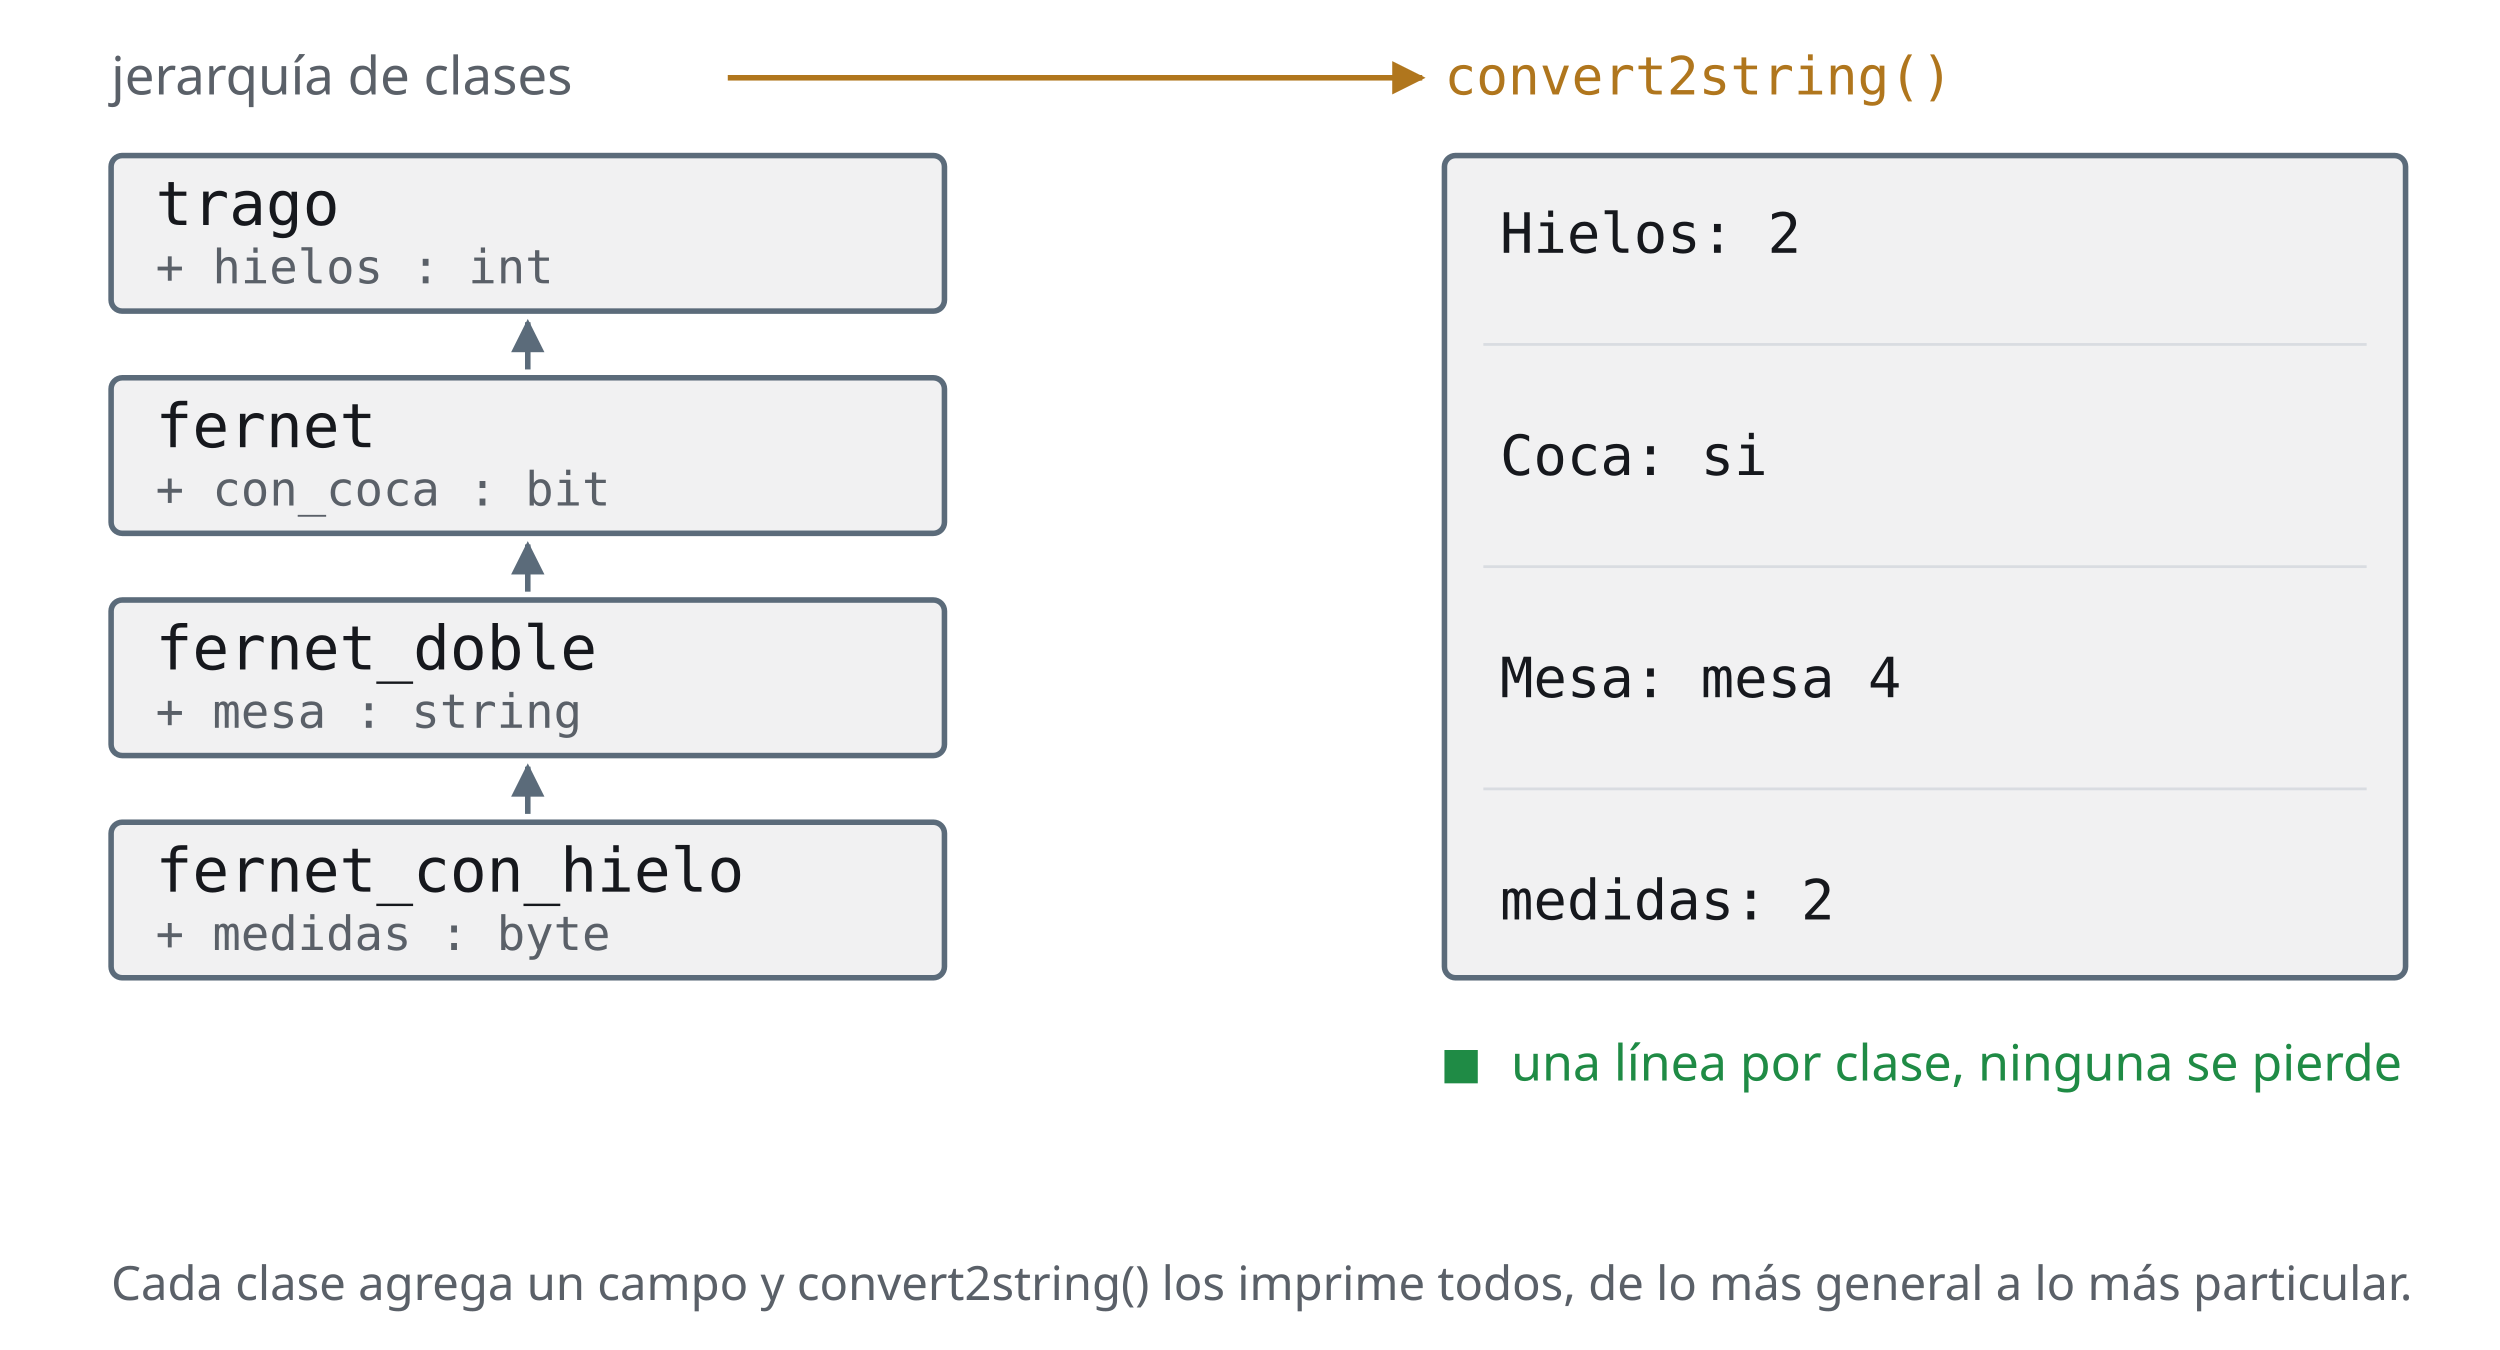
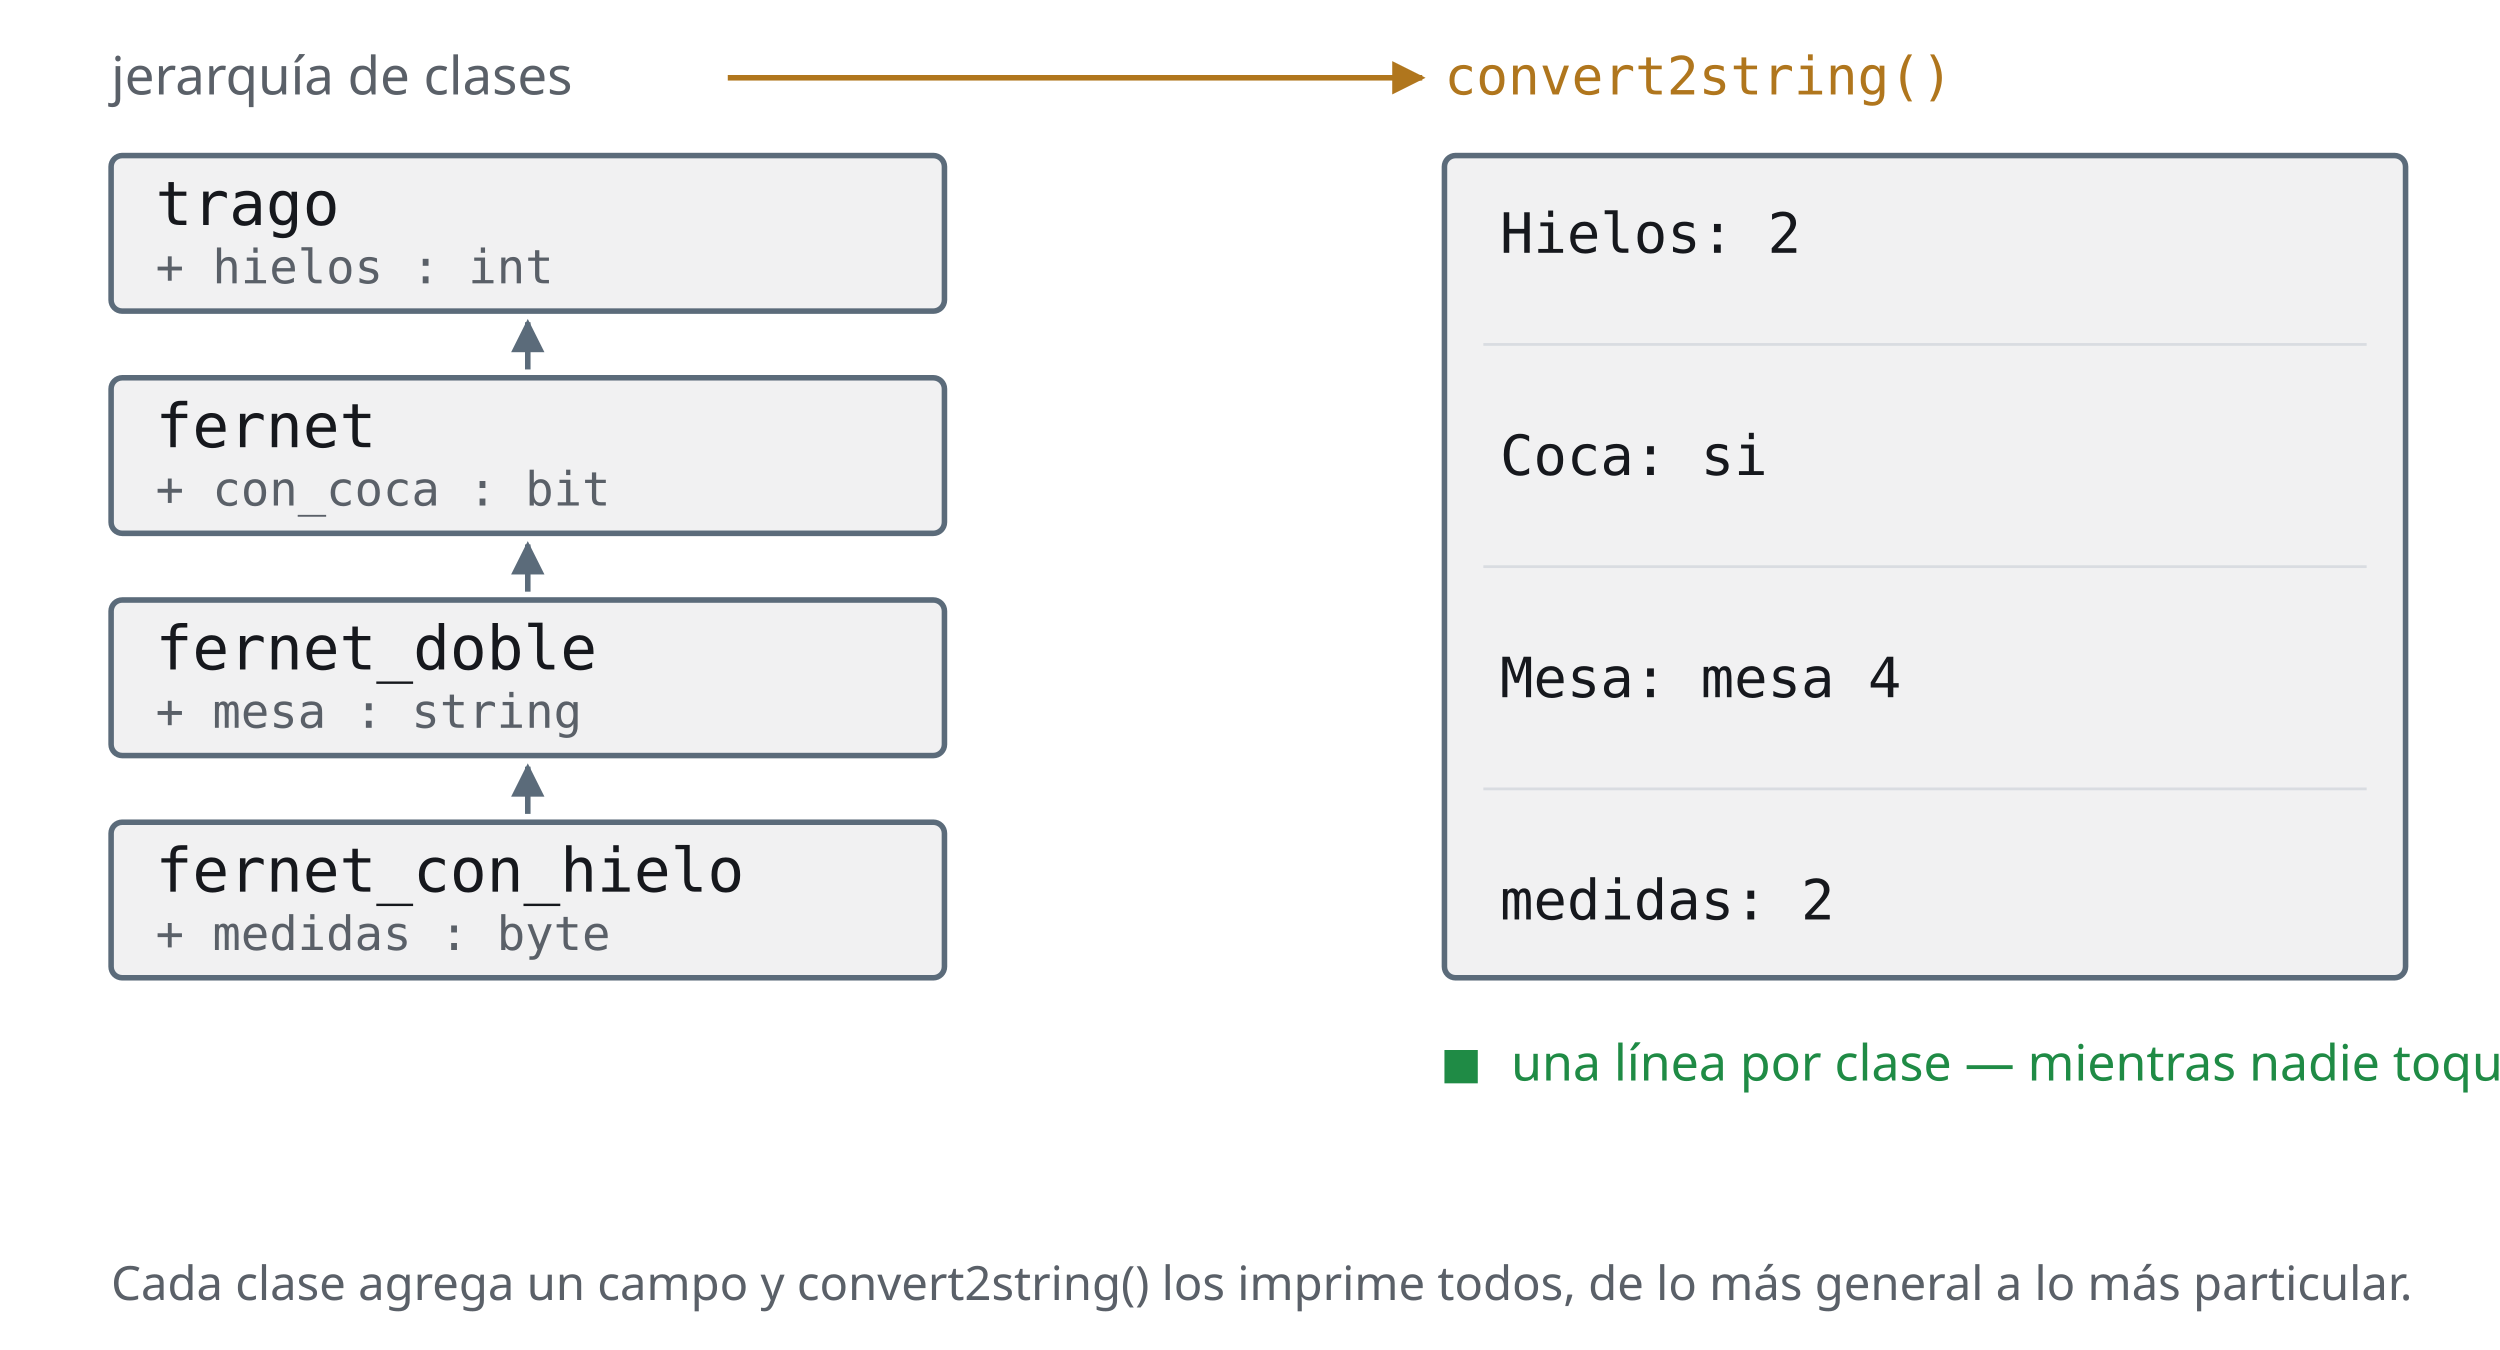
<svg xmlns="http://www.w3.org/2000/svg" viewBox="0 0 900 486" font-family="IBM Plex Sans, system-ui, sans-serif">
  <defs>
    <marker id="a" viewBox="0 0 10 10" refX="9" refY="5" markerWidth="6" markerHeight="6" orient="auto-start-reverse">
      <path d="M0,0 L10,5 L0,10 z" fill="#5b6b7a" />
    </marker>
    <marker id="a-acc" viewBox="0 0 10 10" refX="9" refY="5" markerWidth="6" markerHeight="6" orient="auto-start-reverse">
      <path d="M0,0 L10,5 L0,10 z" fill="#b0761d" />
    </marker>
  </defs>
  <text x="40" y="34" fill="#5a6068" font-size="19">jerarquía de clases</text>
  <path d="M262,28 H512" fill="none" stroke="#b0761d" stroke-width="2" marker-end="url(#a-acc)" />
  <text x="520" y="34" fill="#b0761d" font-size="19" font-family="IBM Plex Mono, ui-monospace, monospace">convert2string()</text>
  <rect x="520" y="56" width="346" height="296" rx="4" fill="#16181d" opacity="0.06" />
  <rect x="520" y="56" width="346" height="296" rx="4" fill="none" stroke="#5b6b7a" stroke-width="2" />
  <path d="M534,124 H852" stroke="#d9dce1" stroke-width="1" />
  <path d="M534,204 H852" stroke="#d9dce1" stroke-width="1" />
  <path d="M534,284 H852" stroke="#d9dce1" stroke-width="1" />
  <text x="540" y="91" fill="#16181d" font-size="20" font-family="IBM Plex Mono, ui-monospace, monospace">Hielos: 2</text>
  <text x="540" y="171" fill="#16181d" font-size="20" font-family="IBM Plex Mono, ui-monospace, monospace">Coca: si</text>
  <text x="540" y="251" fill="#16181d" font-size="20" font-family="IBM Plex Mono, ui-monospace, monospace">Mesa: mesa 4</text>
  <text x="540" y="331" fill="#16181d" font-size="20" font-family="IBM Plex Mono, ui-monospace, monospace">medidas: 2</text>
  <rect x="40" y="56" width="300" height="56" rx="4" fill="#16181d" opacity="0.06" />
  <rect x="40" y="56" width="300" height="56" rx="4" fill="none" stroke="#5b6b7a" stroke-width="2" />
  <text x="56" y="81" fill="#16181d" font-size="22" font-family="IBM Plex Mono, ui-monospace, monospace">trago</text>
  <text x="56" y="102" fill="#5a6068" font-size="17" font-family="IBM Plex Mono, ui-monospace, monospace">+ hielos : int</text>
  <rect x="40" y="136" width="300" height="56" rx="4" fill="#16181d" opacity="0.06" />
  <rect x="40" y="136" width="300" height="56" rx="4" fill="none" stroke="#5b6b7a" stroke-width="2" />
  <text x="56" y="161" fill="#16181d" font-size="22" font-family="IBM Plex Mono, ui-monospace, monospace">fernet</text>
  <text x="56" y="182" fill="#5a6068" font-size="17" font-family="IBM Plex Mono, ui-monospace, monospace">+ con_coca : bit</text>
  <path d="M190,133 V116" fill="none" stroke="#5b6b7a" stroke-width="2" marker-end="url(#a)" />
  <rect x="40" y="216" width="300" height="56" rx="4" fill="#16181d" opacity="0.06" />
  <rect x="40" y="216" width="300" height="56" rx="4" fill="none" stroke="#5b6b7a" stroke-width="2" />
  <text x="56" y="241" fill="#16181d" font-size="22" font-family="IBM Plex Mono, ui-monospace, monospace">fernet_doble</text>
  <text x="56" y="262" fill="#5a6068" font-size="17" font-family="IBM Plex Mono, ui-monospace, monospace">+ mesa : string</text>
  <path d="M190,213 V196" fill="none" stroke="#5b6b7a" stroke-width="2" marker-end="url(#a)" />
  <rect x="40" y="296" width="300" height="56" rx="4" fill="#16181d" opacity="0.06" />
  <rect x="40" y="296" width="300" height="56" rx="4" fill="none" stroke="#5b6b7a" stroke-width="2" />
  <text x="56" y="321" fill="#16181d" font-size="22" font-family="IBM Plex Mono, ui-monospace, monospace">fernet_con_hielo</text>
  <text x="56" y="342" fill="#5a6068" font-size="17" font-family="IBM Plex Mono, ui-monospace, monospace">+ medidas : byte</text>
  <path d="M190,293 V276" fill="none" stroke="#5b6b7a" stroke-width="2" marker-end="url(#a)" />
  <rect x="520" y="378" width="12" height="12" fill="#1f8b45" />
-   <text x="544" y="389" fill="#1f8b45" font-size="18">una línea por clase, ninguna se pierde</text>
+   <text x="544" y="389" fill="#1f8b45" font-size="18">una línea por clase — mientras nadie toque la jerarquía</text>
  <text x="40" y="468" fill="#5a6068" font-size="17">Cada clase agrega un campo y convert2string() los imprime todos, de lo más general a lo más particular.</text>
</svg>
